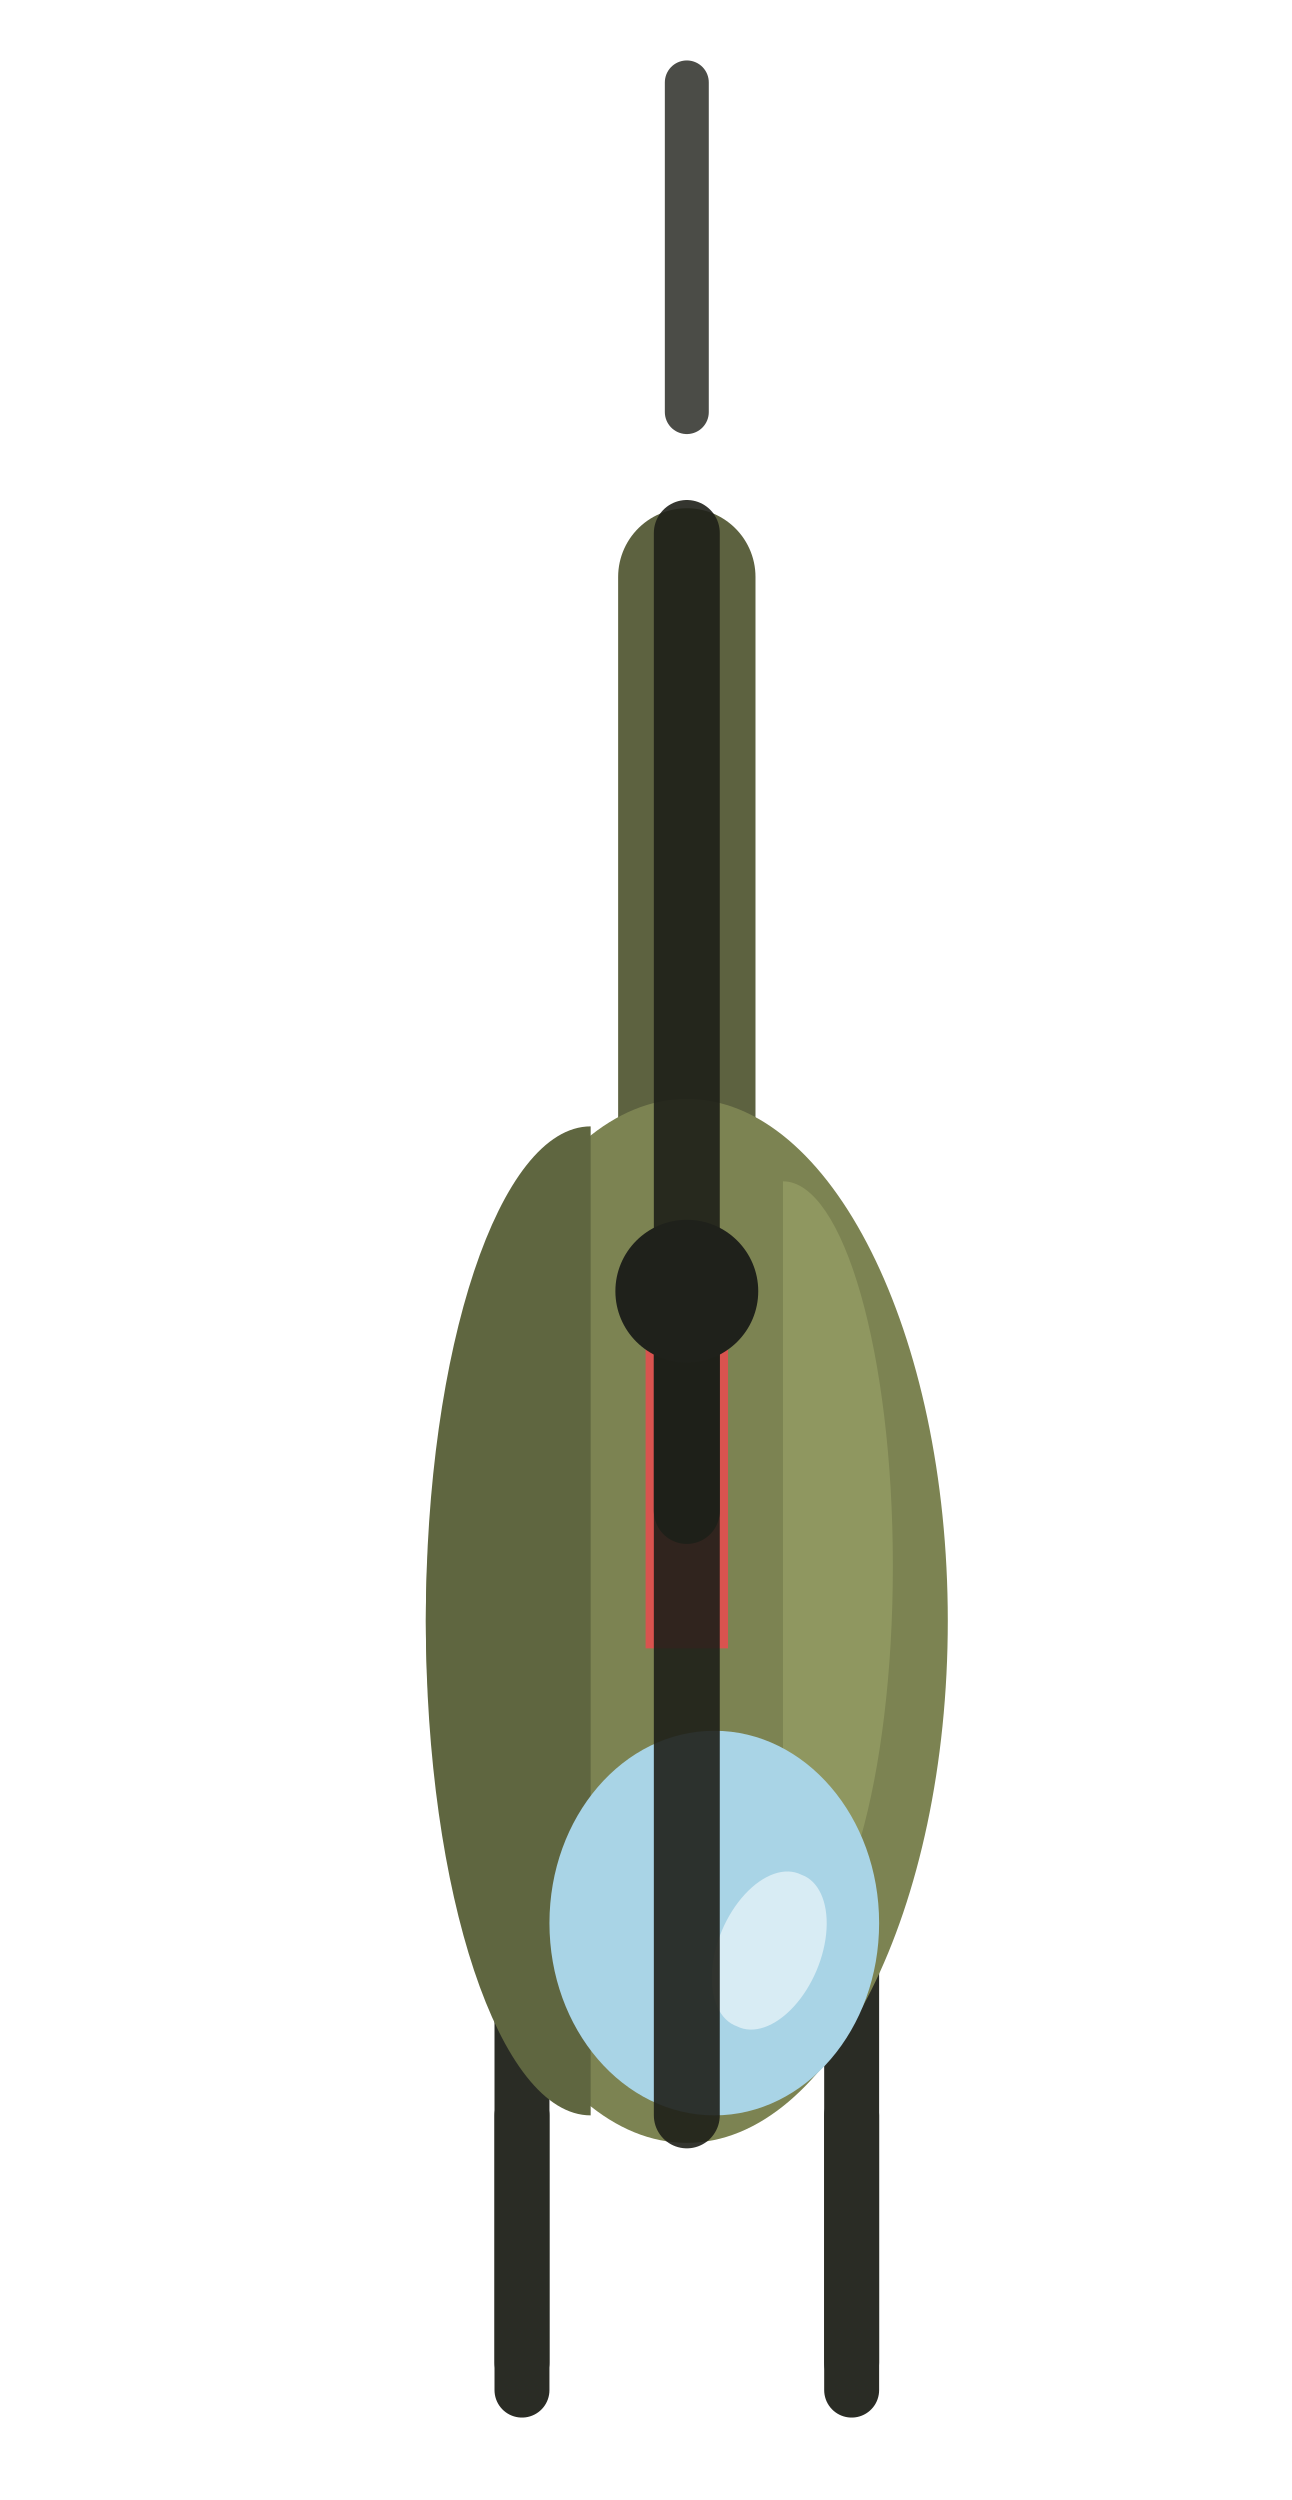
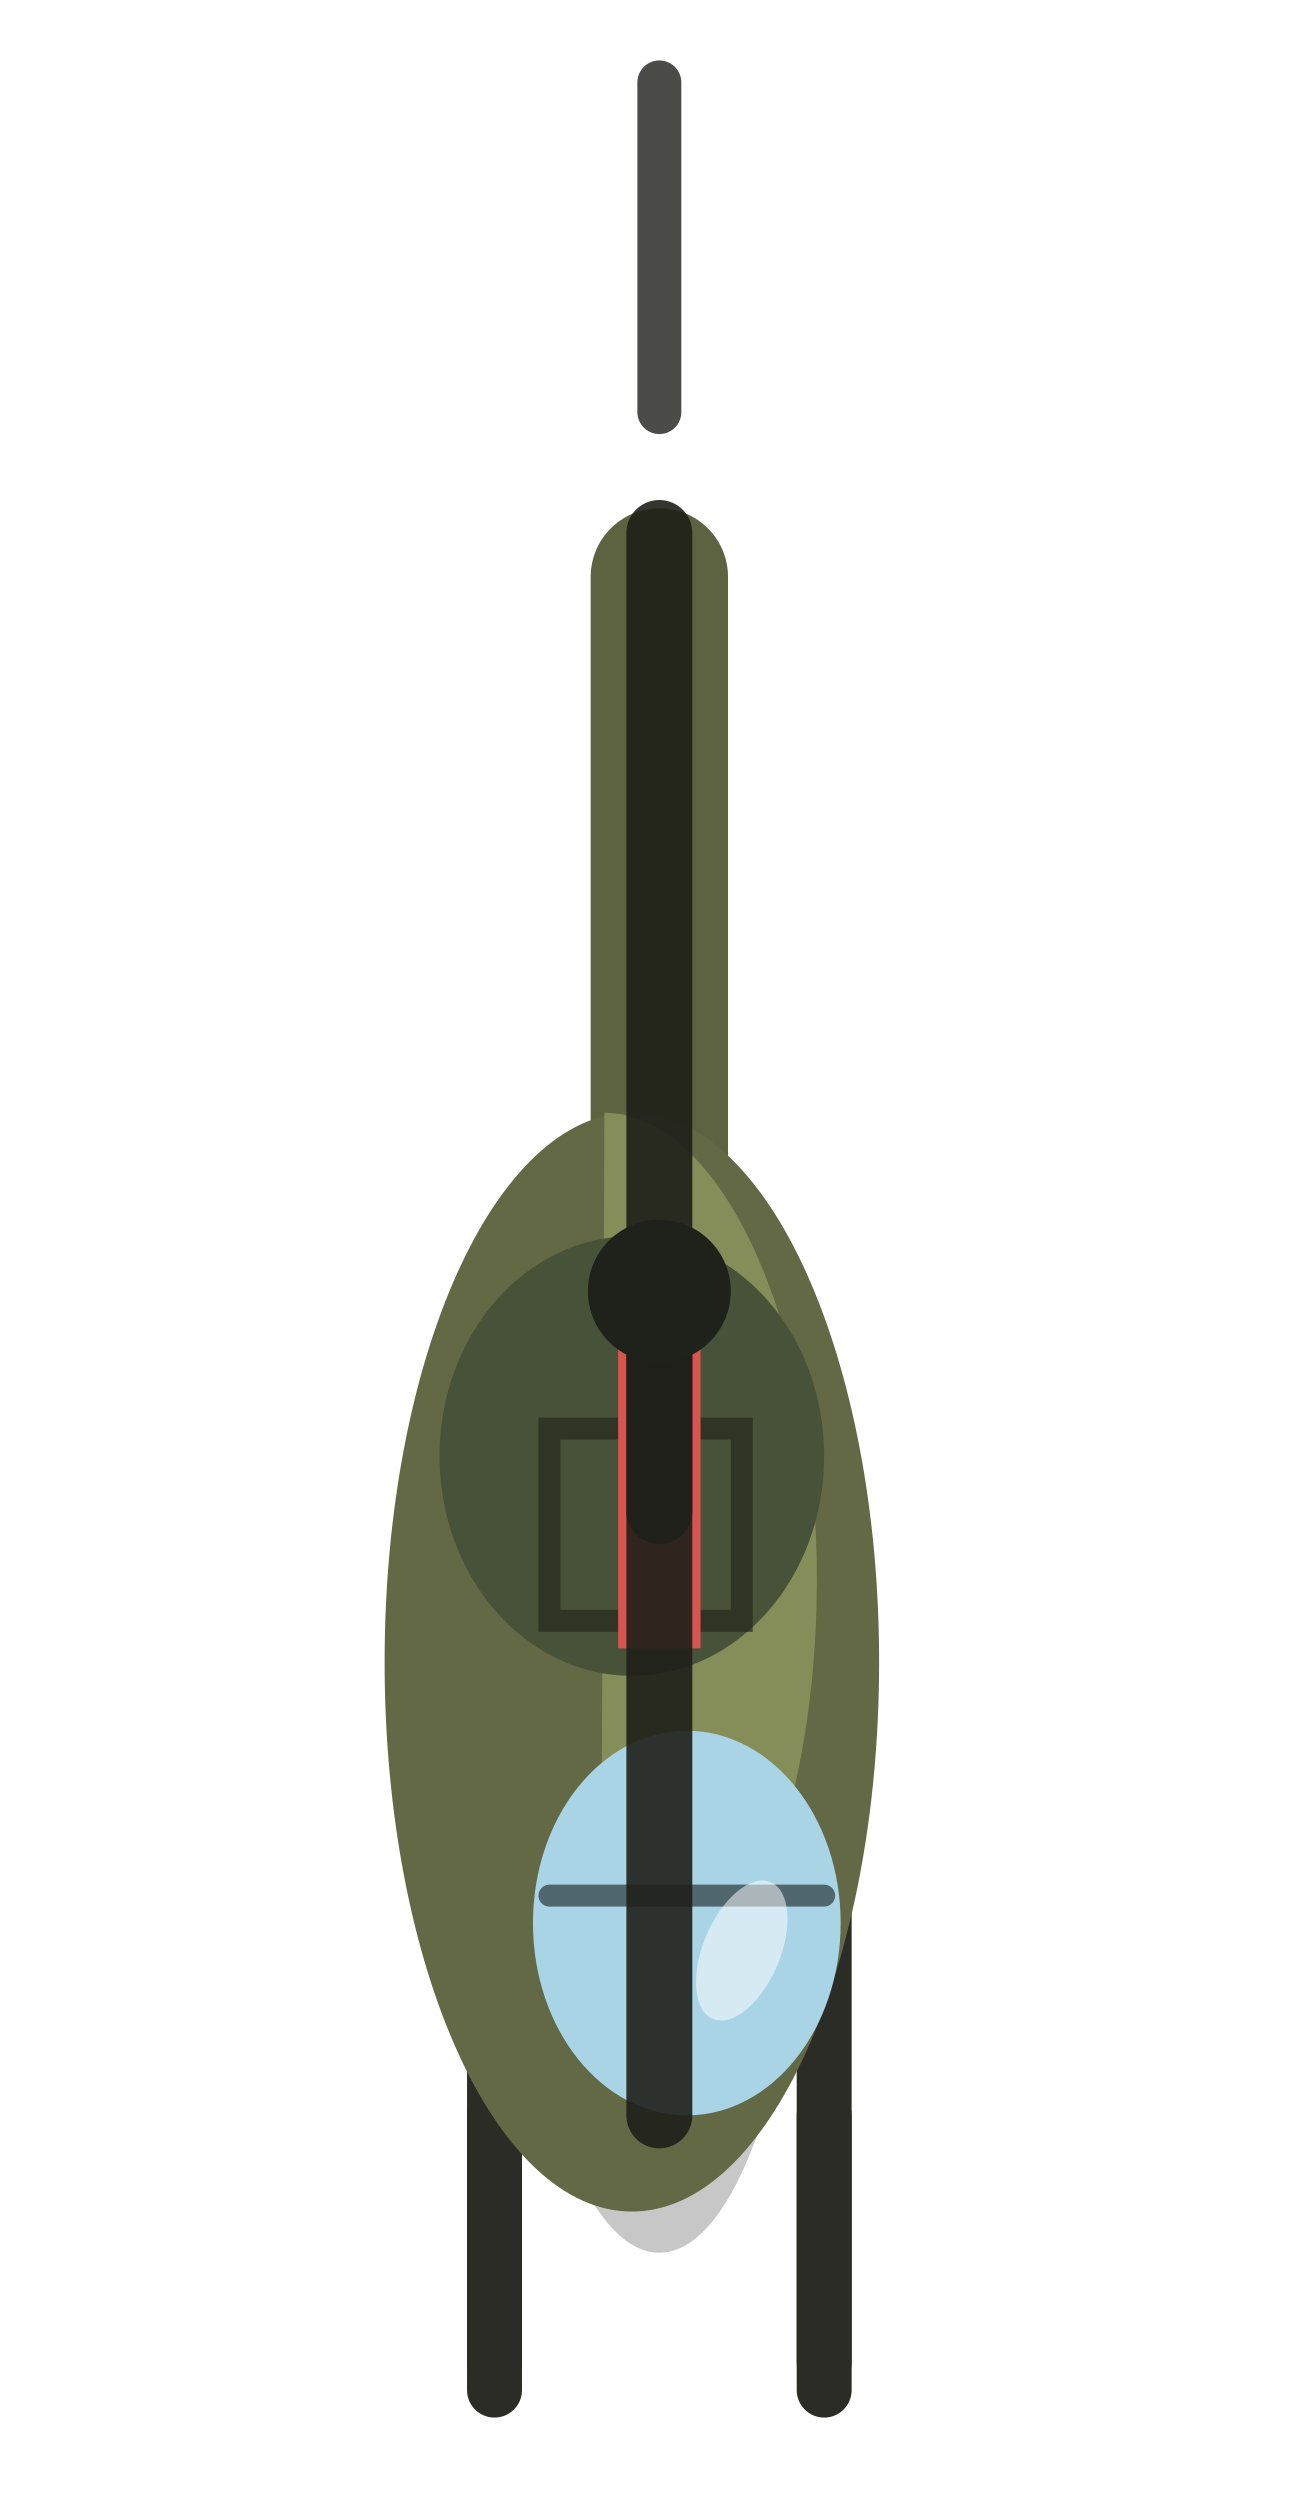
- <svg xmlns="http://www.w3.org/2000/svg" width="47" height="91" viewBox="-25 -74 47 91">
-   <rect id="bounds" x="-25" y="-74" width="47" height="91" fill="#000" fill-opacity="0" />
+ <svg xmlns="http://www.w3.org/2000/svg" width="47" height="91" viewBox="-24 -74 47 91">
+   <rect id="bounds" x="-24" y="-74" width="47" height="91" fill="#000" fill-opacity="0" />
  <path d="M6 -14L6 13" fill="none" stroke="#2a2c25" stroke-width="2" stroke-linecap="round" />
  <path d="M6 -13.2L6 -20.1" fill="none" stroke="#2a2c25" stroke-width="2" stroke-linecap="round" />
  <path d="M6 12L6 3" fill="none" stroke="#2a2c25" stroke-width="2" stroke-linecap="round" />
  <path d="M-6 -14L-6 13" fill="none" stroke="#2a2c25" stroke-width="2" stroke-linecap="round" />
  <path d="M-6 -13.2L-6 -20.1" fill="none" stroke="#2a2c25" stroke-width="2" stroke-linecap="round" />
  <path d="M-6 12L-6 3" fill="none" stroke="#2a2c25" stroke-width="2" stroke-linecap="round" />
  <path d="M0 -22L0 -53" fill="none" stroke="#5d6240" stroke-width="5" stroke-linecap="round" />
  <path d="M0 -48L0 -68L0 -67L0 -49Z" fill="#70764b" />
  <path d="M0 -71L0 -59" fill="none" stroke="rgba(30,32,25,.8)" stroke-width="1.6" stroke-linecap="round" />
-   <path d="M0 4A19 9.5 90 1 1 0 -34A19 9.5 90 1 1 0 4" fill="#7c8352" />
-   <path d="M-3.5 3A18 6 90 0 1 -3.5 -33" fill="#5f6640" />
-   <path d="M3.5 -31A14 4 90 1 1 3.5 -3" fill="#8f9760" />
-   <path d="M1 3A7 6 90 1 1 1 -11A7 6 90 1 1 1 3" fill="#a9d4e6" />
-   <path d="M1.83 -0.24A3 1.8 112.92 1 1 4.17 -5.76A3 1.8 112.92 1 1 1.83 -0.24" fill="rgba(255,255,255,.55)" />
+   <path d="M0 8A18 5.5 90 1 1 0 -28A18 5.5 90 1 1 0 8" fill="rgba(0,0,0,.22)" />
+   <path d="M-1 6.5A20 9 90 1 1 -1 -33.5A20 9 90 1 1 -1 6.5" fill="#626944" />
+   <path d="M-2 -33.5A17 7.8 90 1 1 -2.13 0.5" fill="#858d59" />
+   <path d="M-1 -13A8 7 90 1 1 -1 -29A8 7 90 1 1 -1 -13" fill="#485238" />
+   <path d="M1 3A7 5.6 90 1 1 1 -11A7 5.6 90 1 1 1 3" fill="#a9d4e6" />
+   <path d="M6 -5L-4 -5" fill="none" stroke="rgba(35,45,48,.65)" stroke-width="0.8" stroke-linecap="round" />
+   <path d="M1.95 -0.51A2.7 1.4 112.92 1 1 4.05 -5.49A2.7 1.4 112.92 1 1 1.95 -0.51" fill="rgba(255,255,255,.52)" />
+   <path d="M3 -22L3 -15L-4 -15L-4 -22Z" fill="none" stroke="rgba(33,38,27,.65)" stroke-width="0.8" stroke-linecap="round" />
  <path d="M1.5 -27L1.5 -14L-1.5 -14L-1.5 -27Z" fill="#d9534f" />
  <path d="M0 -19L0 -26" fill="none" stroke="#23251f" stroke-width="2.4" stroke-linecap="round" />
  <path d="M0 -27L0 -54.6" fill="none" stroke="rgba(30,32,25,.9)" stroke-width="2.4" stroke-linecap="round" />
  <path d="M0 -27L0 3" fill="none" stroke="rgba(30,32,25,.9)" stroke-width="2.4" stroke-linecap="round" />
  <path d="M2.6 -27A2.6 2.6 0 1 1 -2.6 -27A2.6 2.6 0 1 1 2.6 -27" fill="#1f211b" />
</svg>
